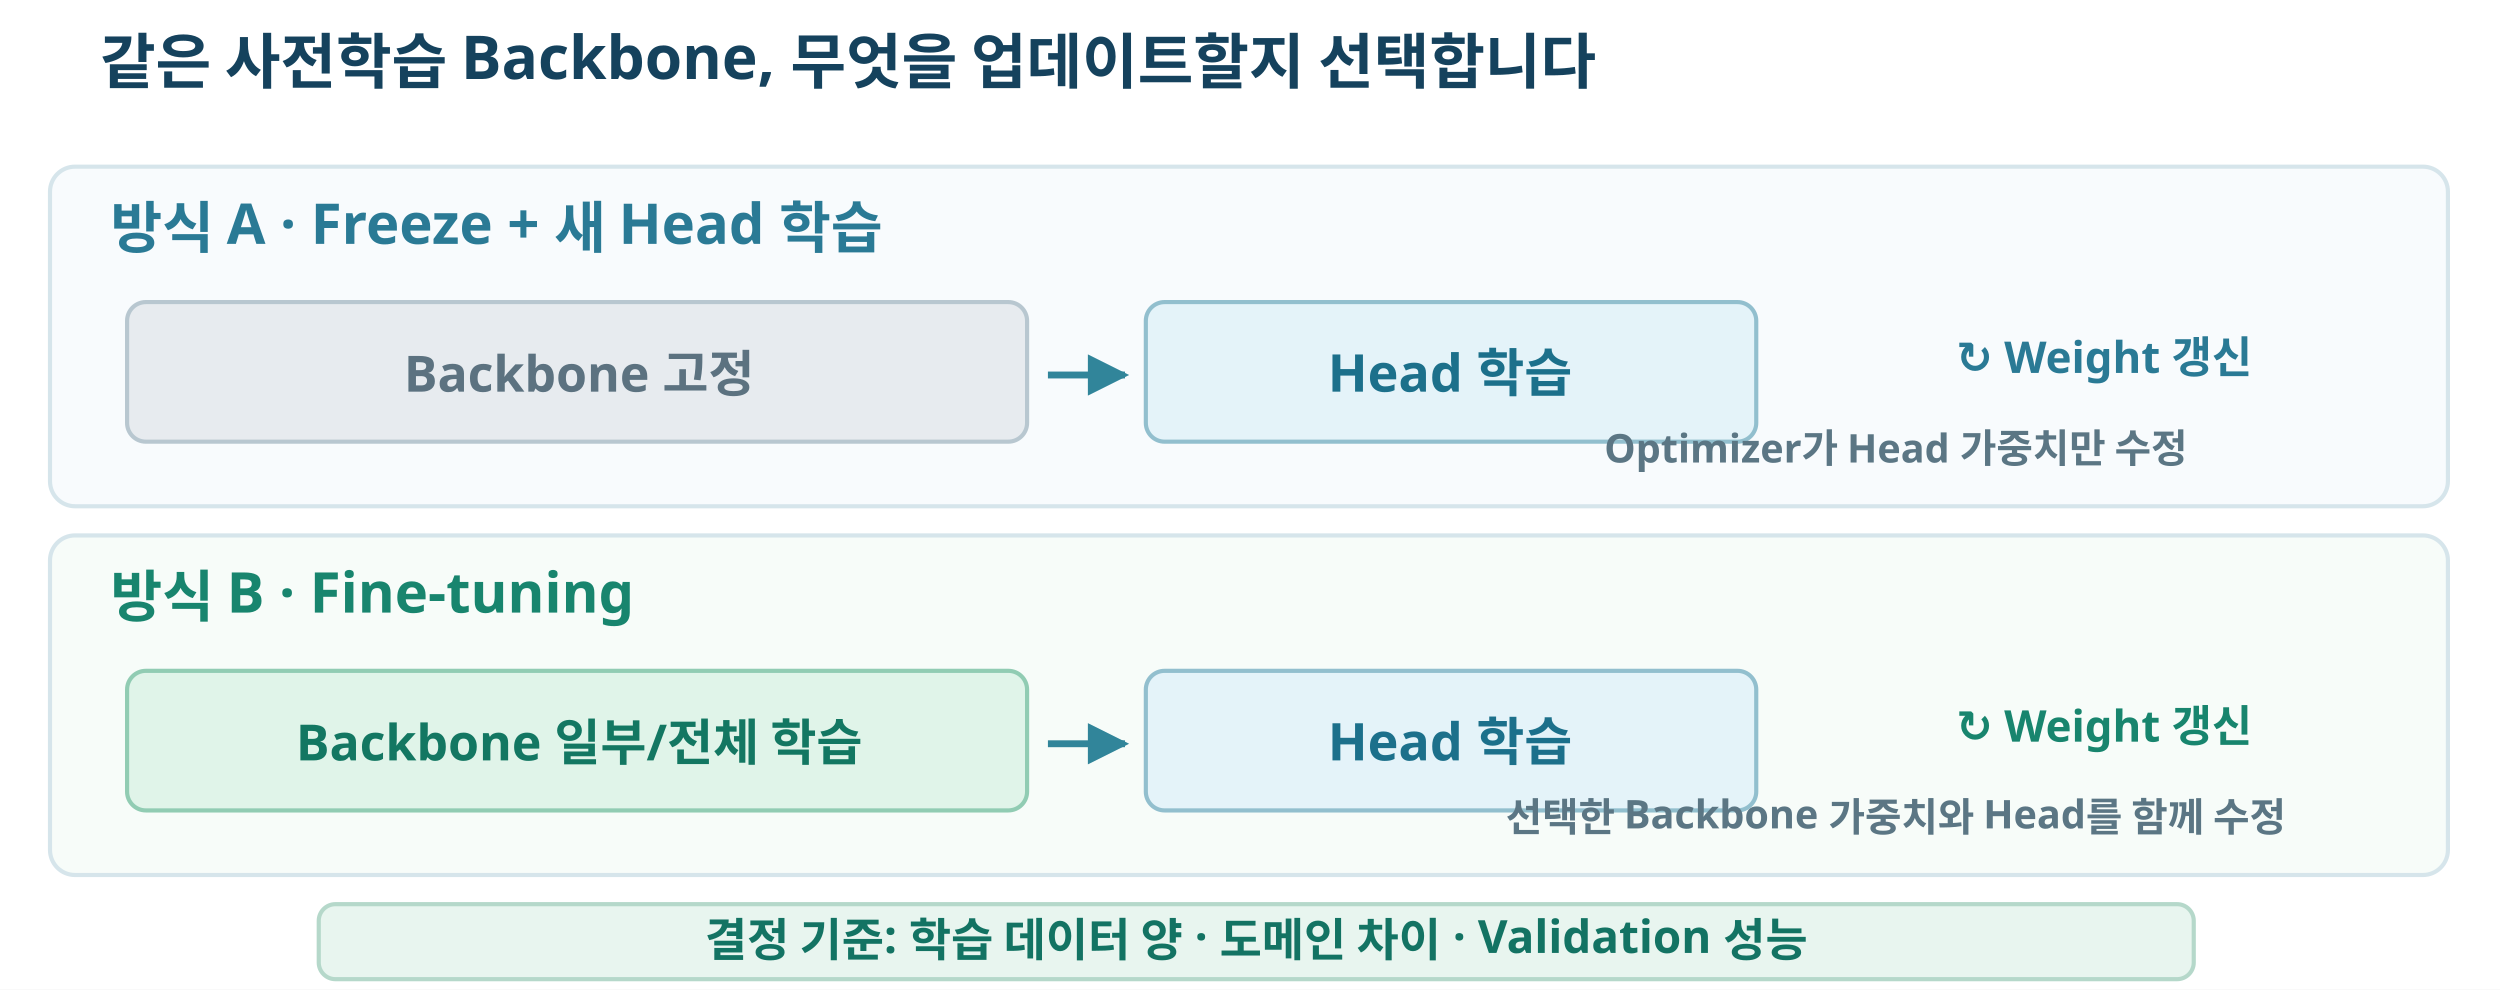
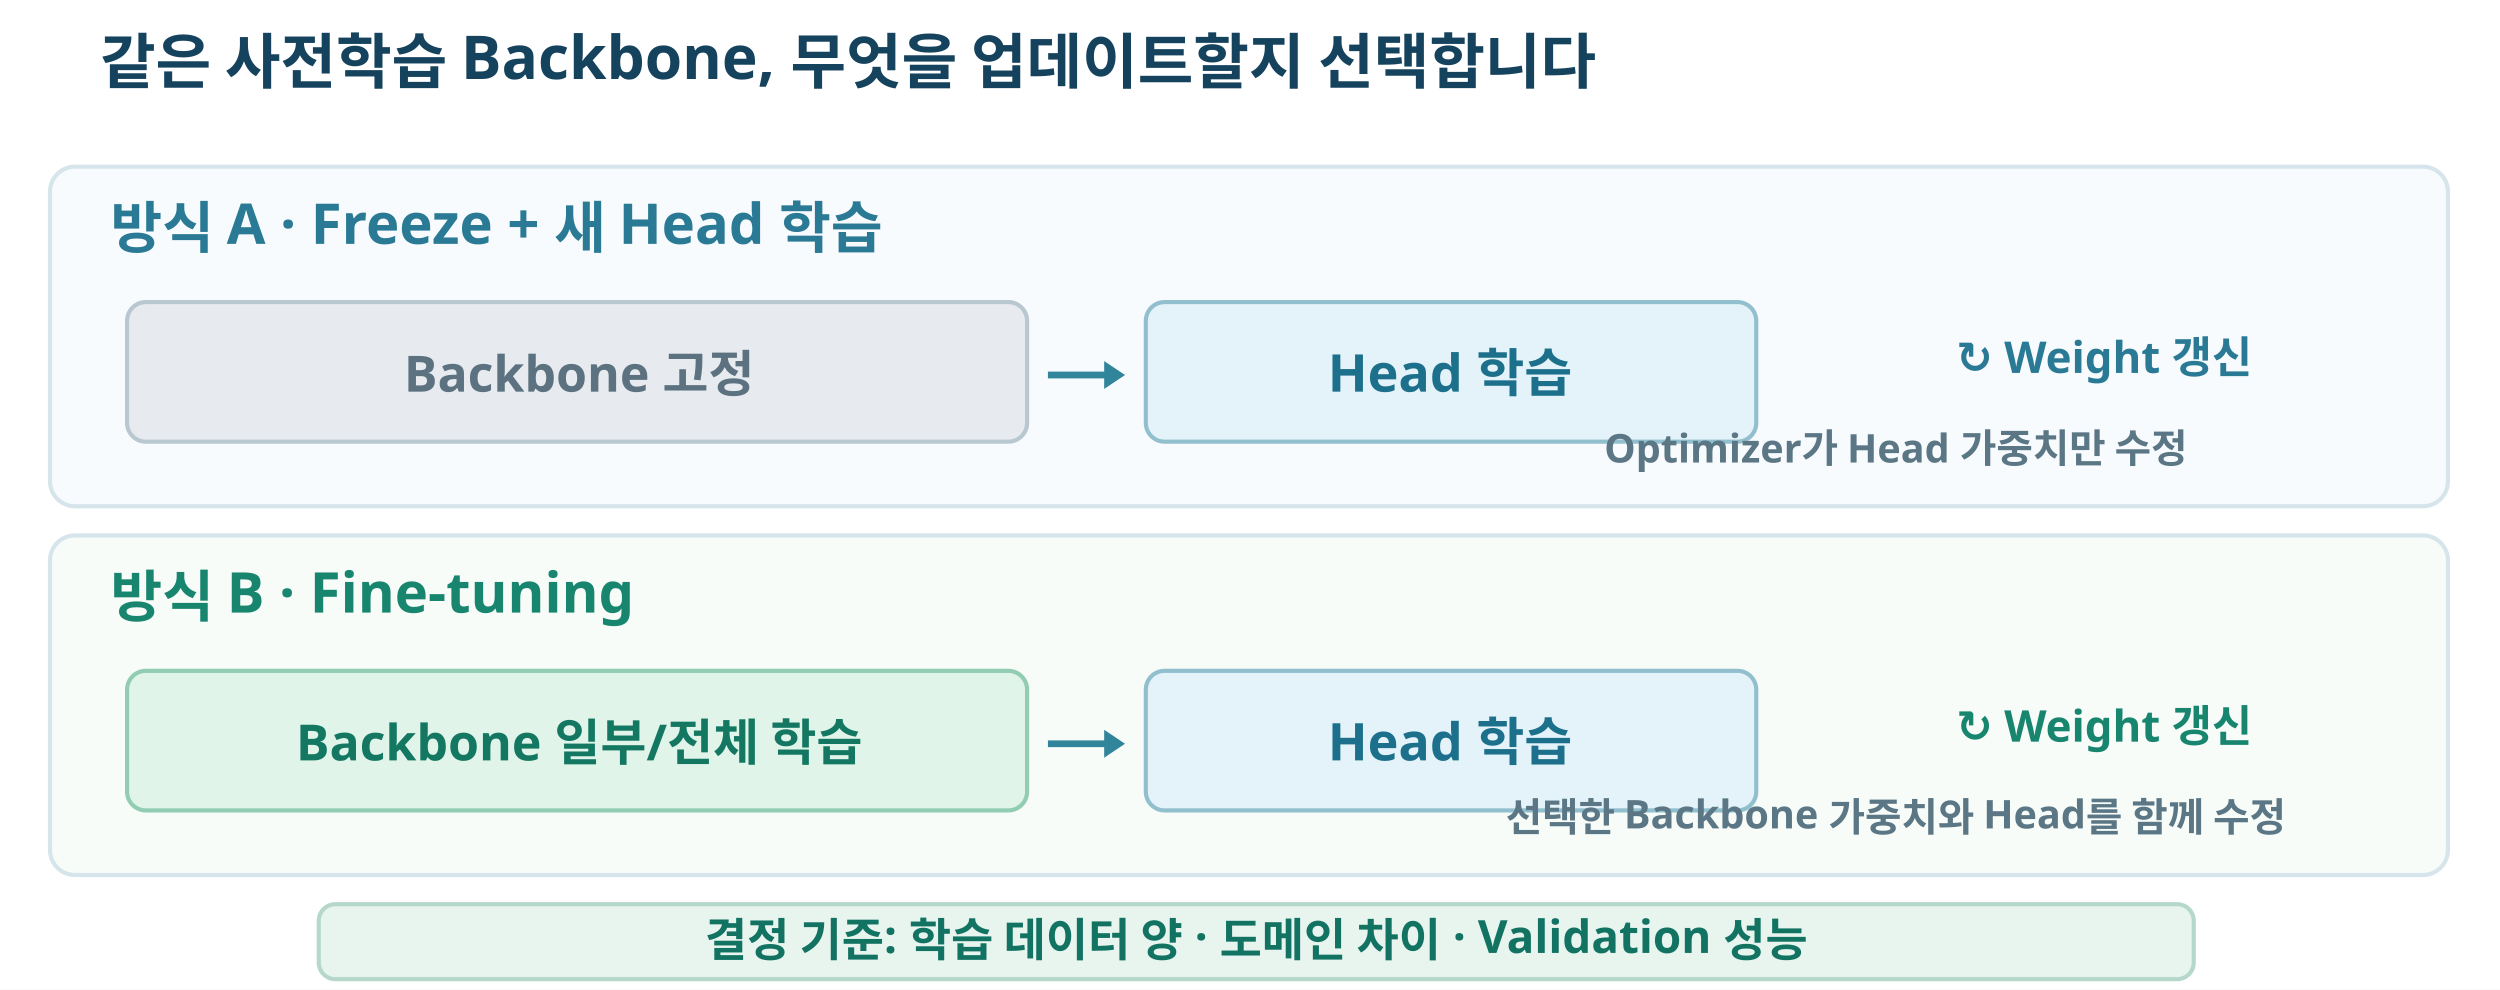
<svg xmlns="http://www.w3.org/2000/svg" width="1200" height="475" viewBox="0 0 1200 475" role="img" aria-label="freeze train only new head while fixed backbone weights vs fine-tuning update selected backbone and new head; validation guides choice">
  <defs>
    <marker id="arr" viewBox="0 0 10 10" refX="9" refY="5" markerWidth="6" markerHeight="6" orient="auto">
      <path d="M0 0L10 5L0 10Z" fill="#31859a" />
    </marker>
  </defs>
  <rect width="1200" height="475" fill="white" />
  <text x="48" y="40" text-anchor="start" font-family="Noto Sans KR,Malgun Gothic,sans-serif" font-size="29" font-weight="740" fill="#15425d">같은 사전학습 Backbone, 무엇을 업데이트할지 선택합니다</text>
  <rect x="24" y="80" width="1151" height="163" rx="12" fill="#f8fbfd" stroke="#d6e5eb" stroke-width="2" />
  <text x="53" y="119" text-anchor="start" font-family="Noto Sans KR,Malgun Gothic,sans-serif" font-size="27" font-weight="760" fill="#2a7a95">방식 A  ·  Freeze + 새 Head 학습</text>
  <rect x="61" y="145" width="432" height="67" rx="9" fill="#e7ebef" stroke="#b8c7d0" stroke-width="2" />
  <text x="278" y="188" text-anchor="middle" font-family="Noto Sans KR,Malgun Gothic,sans-serif" font-size="24" font-weight="740" fill="#5c7280">Backbone 고정</text>
-   <path d="M503 180L540 180" stroke="#31859a" stroke-width="3.3" marker-end="url(#arr)" fill="none" />
+   <path data-arrow-shape="solid" data-arrow-x1="503" data-arrow-y1="180" data-arrow-x2="540" data-arrow-y2="180" d="M503 181.62 L530 181.62 L530 186.7 L540 180 L530 173.3 L530 178.38 L503 178.38 Z" fill="#31859a" />
  <rect x="550" y="145" width="293" height="67" rx="9" fill="#e4f3f9" stroke="#92bfce" stroke-width="2" />
  <text x="696" y="188" text-anchor="middle" font-family="Noto Sans KR,Malgun Gothic,sans-serif" font-size="25" font-weight="740" fill="#1c708b">Head 학습</text>
  <text x="1010" y="179" text-anchor="middle" font-family="Noto Sans KR,Malgun Gothic,sans-serif" font-size="21" font-weight="710" fill="#2a7a95">↻ Weight 갱신</text>
  <text x="910" y="222" text-anchor="middle" font-family="Noto Sans KR,Malgun Gothic,sans-serif" font-size="19" font-weight="550" fill="#5b7684">Optimizer가 Head 가중치만 수정</text>
  <rect x="24" y="257" width="1151" height="163" rx="12" fill="#f7fcf9" stroke="#d6e5eb" stroke-width="2" />
  <text x="53" y="296" text-anchor="start" font-family="Noto Sans KR,Malgun Gothic,sans-serif" font-size="27" font-weight="760" fill="#18856e">방식 B  ·  Fine-tuning</text>
  <rect x="61" y="322" width="432" height="67" rx="9" fill="#e0f4e9" stroke="#91ccb3" stroke-width="2" />
  <text x="278" y="365" text-anchor="middle" font-family="Noto Sans KR,Malgun Gothic,sans-serif" font-size="24" font-weight="740" fill="#137762">Backbone 일부/전체 학습</text>
-   <path d="M503 357L540 357" stroke="#31859a" stroke-width="3.3" marker-end="url(#arr)" fill="none" />
+   <path data-arrow-shape="solid" data-arrow-x1="503" data-arrow-y1="357" data-arrow-x2="540" data-arrow-y2="357" d="M503 358.62 L530 358.62 L530 363.7 L540 357 L530 350.3 L530 355.38 L503 355.38 Z" fill="#31859a" />
  <rect x="550" y="322" width="293" height="67" rx="9" fill="#e4f3f9" stroke="#92bfce" stroke-width="2" />
  <text x="696" y="365" text-anchor="middle" font-family="Noto Sans KR,Malgun Gothic,sans-serif" font-size="25" font-weight="740" fill="#1c708b">Head 학습</text>
  <text x="1010" y="356" text-anchor="middle" font-family="Noto Sans KR,Malgun Gothic,sans-serif" font-size="21" font-weight="710" fill="#18856e">↻ Weight 갱신</text>
  <text x="910" y="399" text-anchor="middle" font-family="Noto Sans KR,Malgun Gothic,sans-serif" font-size="19" font-weight="550" fill="#5b7684">선택한 Backbone 가중치와 Head를 함께 수정</text>
  <rect x="153" y="434" width="900" height="36" rx="8" fill="#e8f5ef" stroke="#b5d8ca" stroke-width="2" />
  <text x="603" y="459" text-anchor="middle" font-family="Noto Sans KR,Malgun Gothic,sans-serif" font-size="22" font-weight="725" fill="#137363">결정 기준: 학습 데이터 양 · 도메인 차이 · Validation 성능</text>
</svg>
